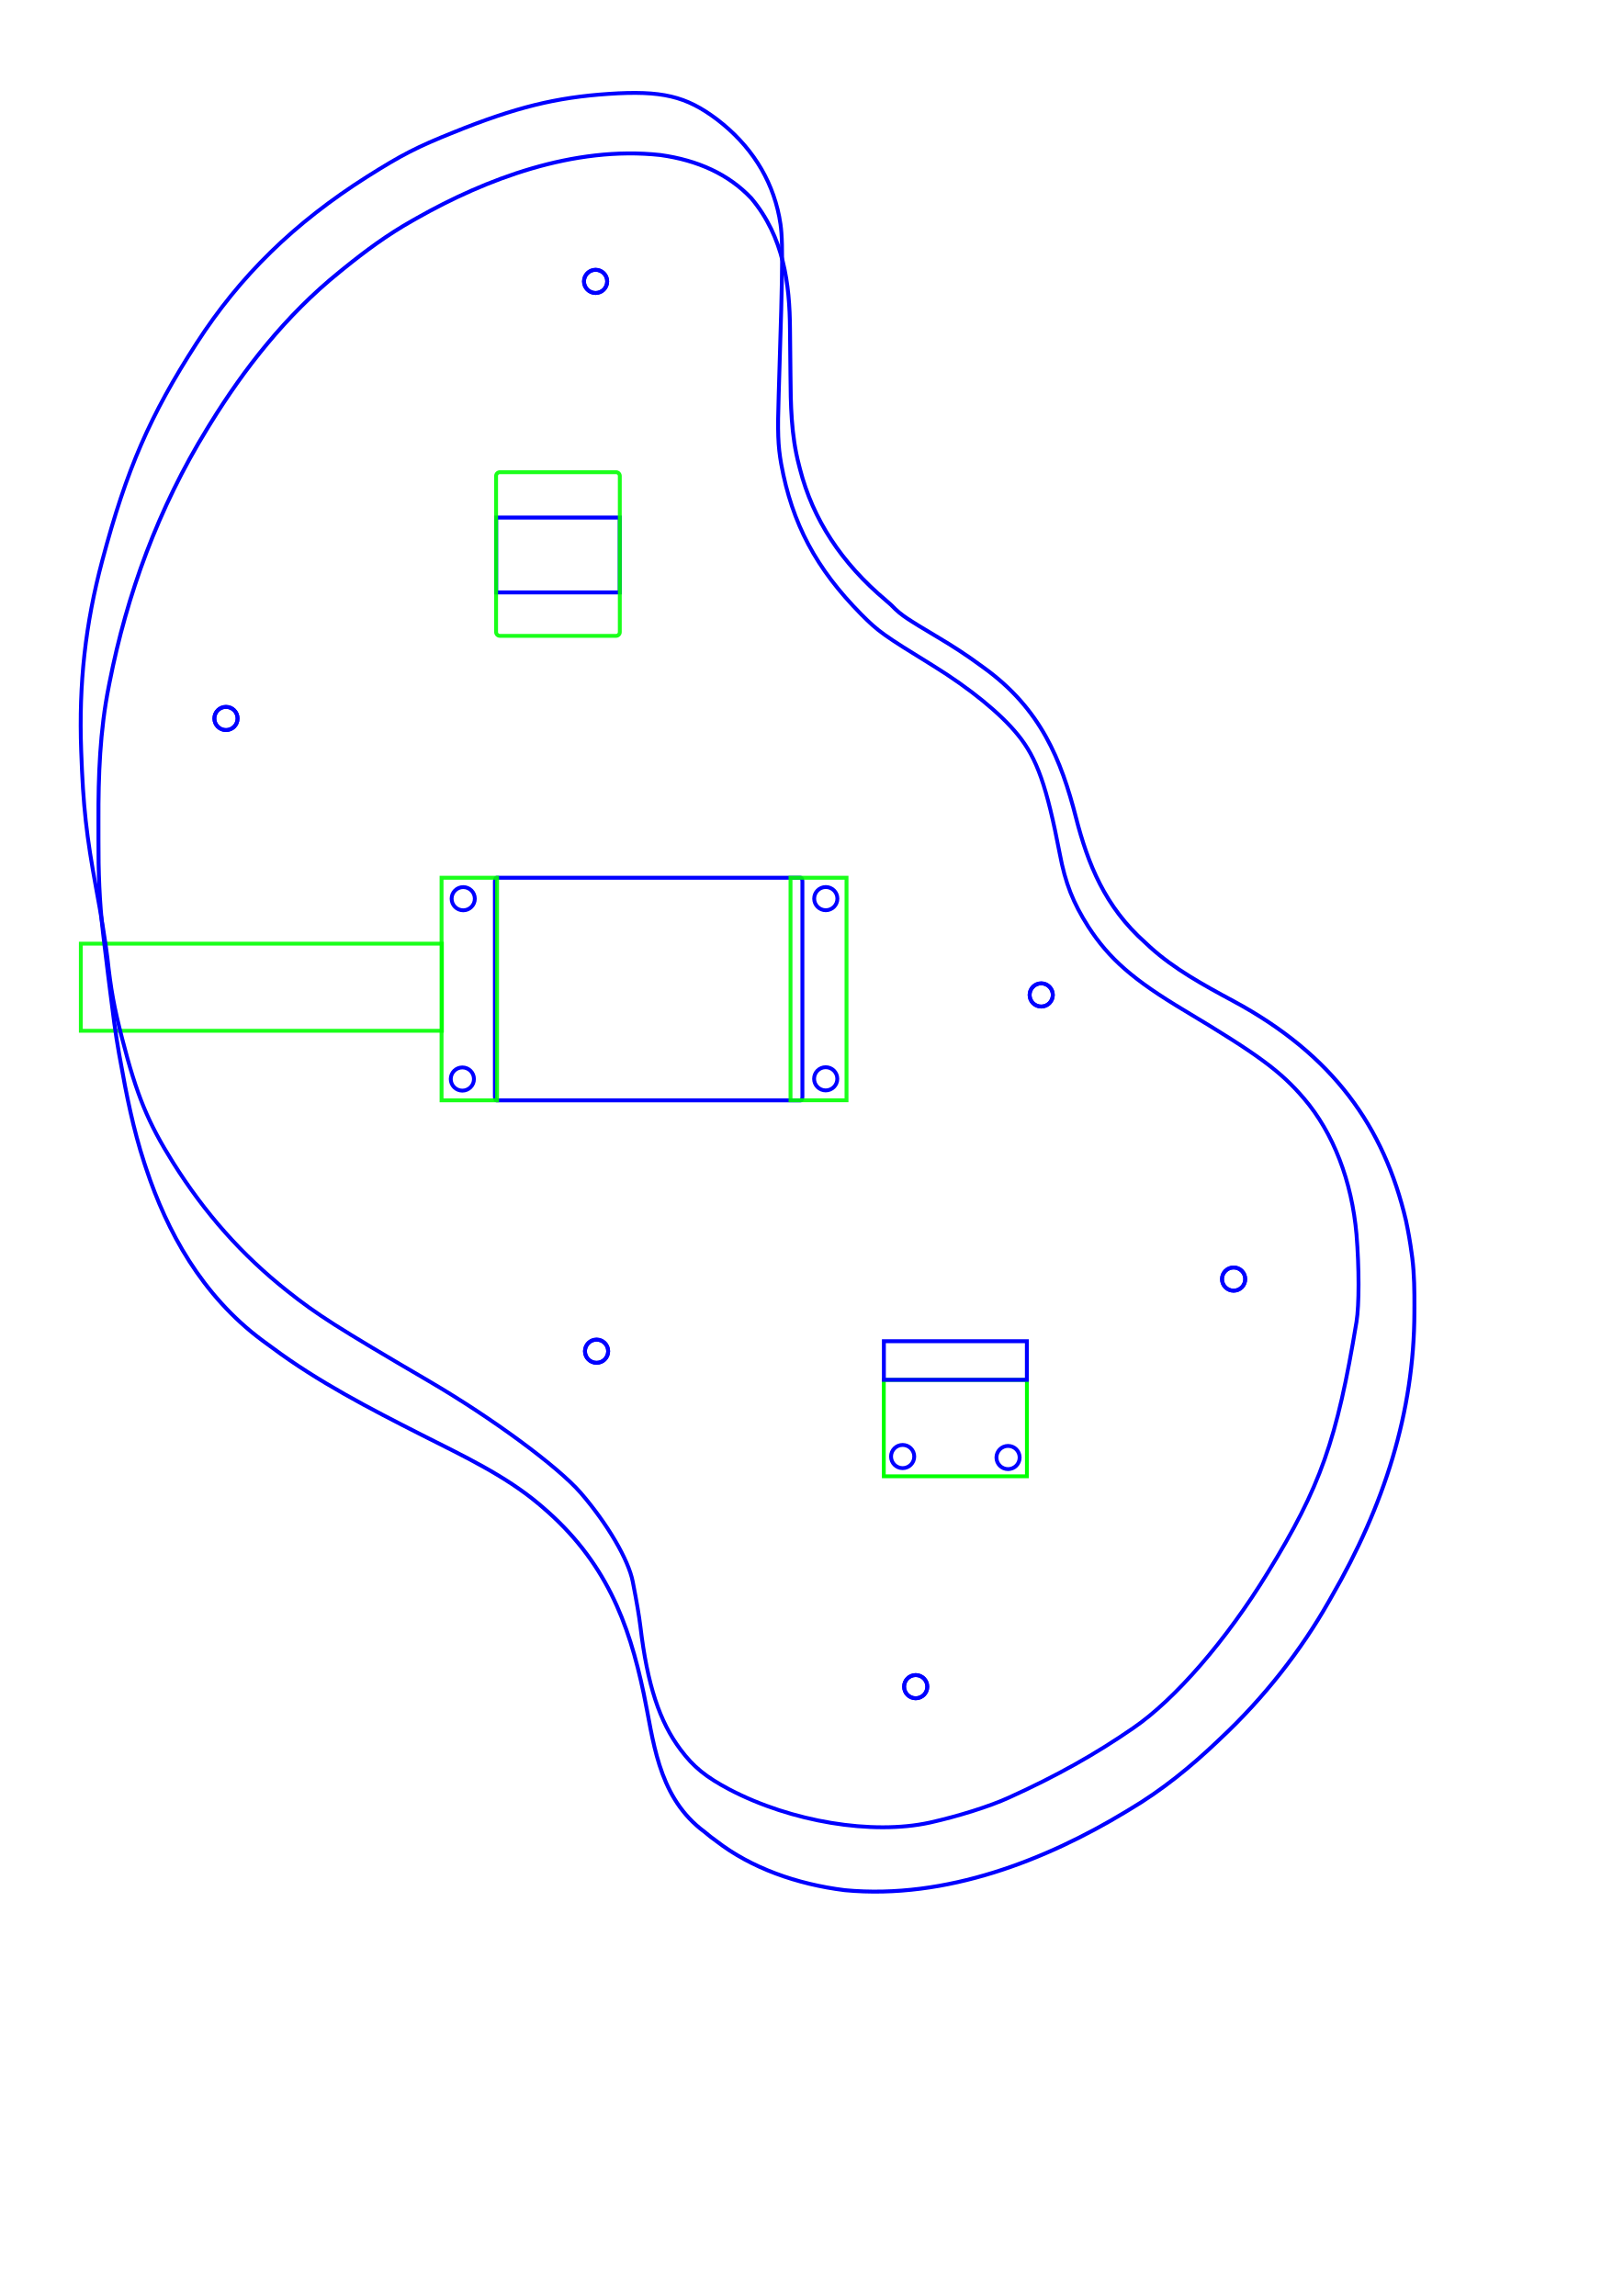
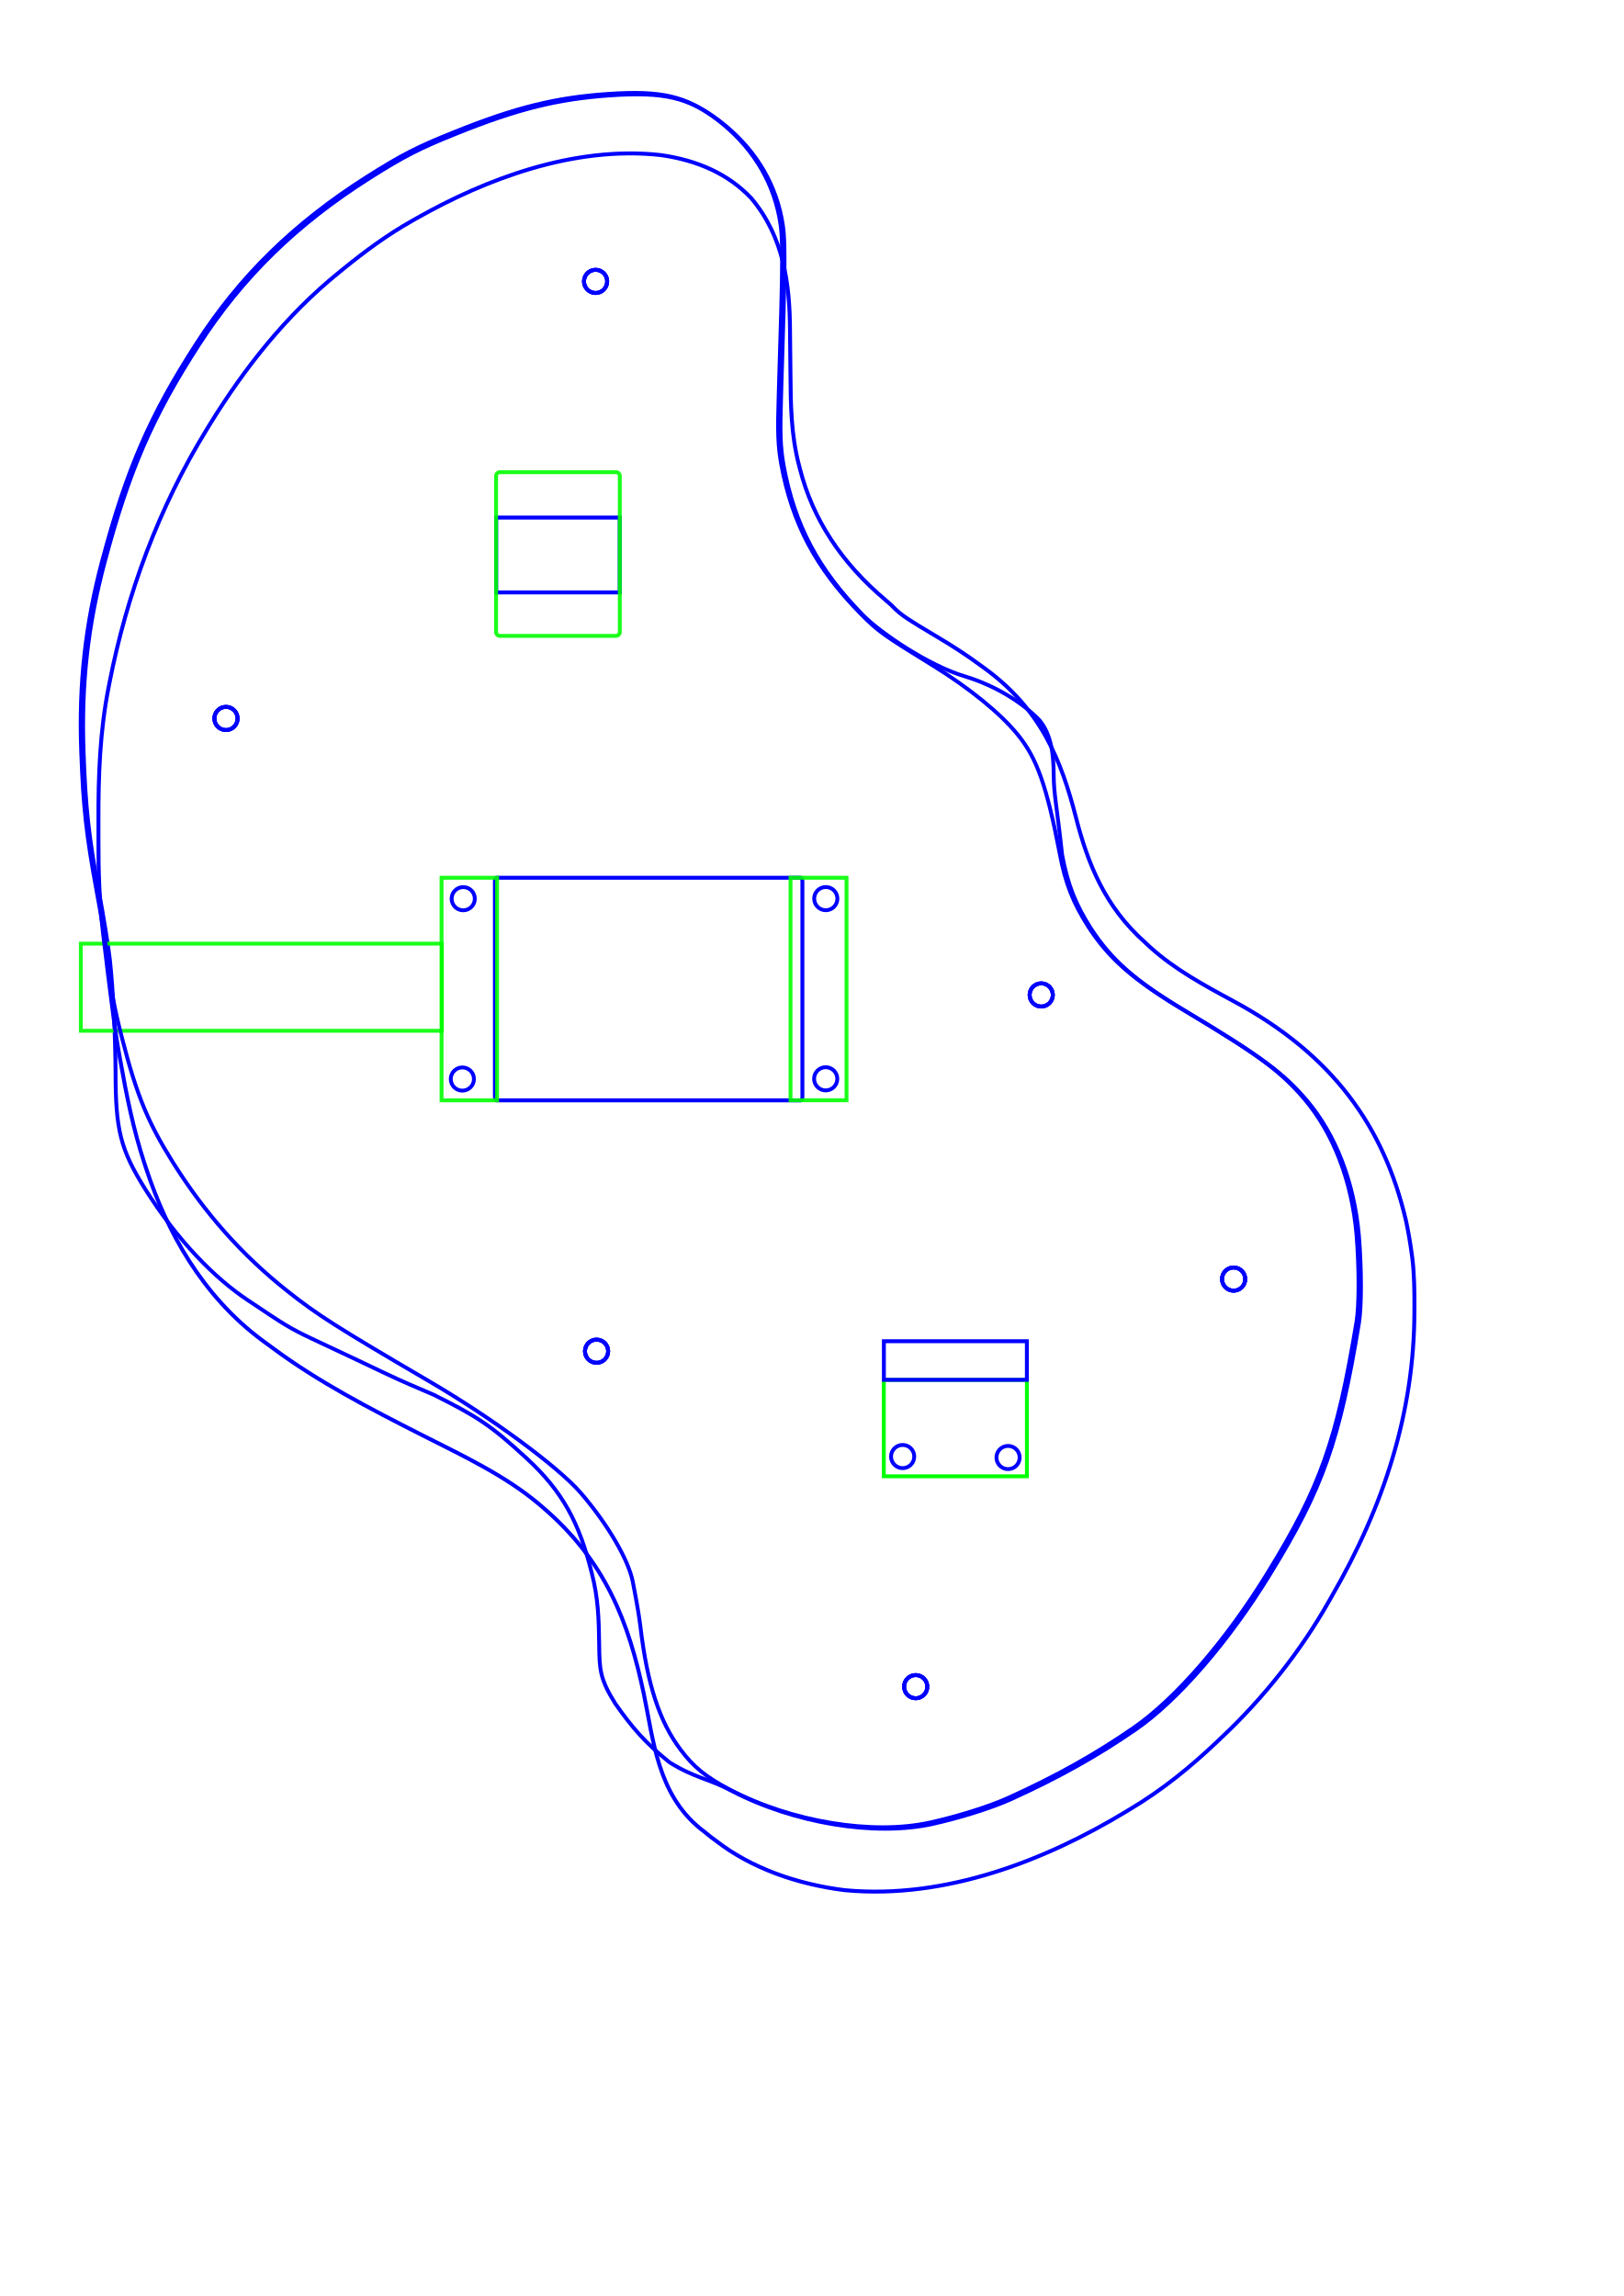
<svg xmlns="http://www.w3.org/2000/svg" width="210mm" height="297mm" viewBox="0 0 210 297" version="1.1" id="svg1" xml:space="preserve">
  <defs id="defs1" />
+   <g id="layer3" style="display:inline">
+     <path d="m 175.756,159.877 c -0.608,-6.938 -3.007,-13.145 -6.782,-17.576 -3.039,-3.554 -5.95,-5.696 -15.419,-11.368 -6.686,-3.992 -9.789,-6.719 -12.476,-10.857 -1.983,-3.116 -2.975,-5.599 -3.711,-9.494 -0.724,-6.65 -1.075,-7.844 -1.088,-10.306 -0.013,-2.558 -0.267,-5.206 -1.836,-7.104 -2.006,-2.095 -5.439,-4.409 -9.668,-5.685 -4.703,-1.4 -10.858,-5.606 -13.065,-7.821 -5.854,-5.915 -8.957,-11.758 -10.365,-19.475 -0.416,-2.361 -0.48,-4.065 -0.32,-9.007 0.576,-18.282 0.576,-20.375 0.064,-22.98 -0.992,-5.015 -3.743,-9.275 -8.03,-12.561 -4.031,-3.043 -7.166,-3.773 -14.044,-3.311 -6.814,0.463 -11.996,1.728 -20.026,4.966 -4.735,1.899 -6.686,2.897 -11.197,5.745 -9.437,5.988 -16.443,12.829 -22.073,21.568 -6.014,9.324 -9.021,16.237 -12.188,28.117 -2.175,8.155 -3.039,15.848 -2.719,24.587 0.256,7.279 0.672,10.906 1.951,17.892 0.608,3.213 1.248,7.206 1.44,8.885 0.448,4.09 0.714,10.046 0.743,14.728 0.005,7.327 0.62,9.867 3.851,15.028 4.127,6.573 8.971,11.522 13.37,14.417 4.628,3.105 5.306,3.555 8.265,4.947 5.86,2.755 6.524,3.072 8.984,4.245 3.208,1.53 3.963,1.781 6.715,2.983 5.582,2.799 7.285,3.877 11.96,8.182 4.692,4.321 6.836,8.382 8.433,14.822 0.852,3.316 0.923,5.954 0.969,9.281 0.044,3.163 0.047,4.406 2.091,7.656 2.15,3.048 3.814,5.033 7.01,7.587 3.261,2.04 5.026,2.089 8.065,3.696 7.998,4.187 18.458,5.915 25.912,4.284 3.615,-0.803 7.806,-2.118 10.237,-3.238 6.174,-2.799 11.197,-5.623 16.059,-8.983 5.438,-3.725 12.092,-11.417 17.403,-20.108 6.814,-11.076 8.957,-17.138 11.484,-32.45 0.352,-2.167 0.352,-6.987 0,-11.295 z" id="path1-3" style="display:inline;fill:none;fill-opacity:1;stroke:#0000ff;stroke-width:0.5;stroke-dasharray:none;stroke-opacity:1" />
+     <g id="g6" style="display:inline">
+       <circle stroke="#0000ff" cx="-77.029" cy="-36.401" r="1.5" id="circle2-3-2-2" style="display:inline;fill:none;stroke-width:0.5;stroke-dasharray:none" transform="scale(-1)" />
+       <circle stroke="#0000ff" cx="-29.227" cy="-92.939" r="1.5" id="circle2-3-2-2-6" style="display:inline;fill:none;stroke-width:0.5;stroke-dasharray:none" transform="scale(-1)" />
+       <circle stroke="#0000ff" cx="-134.665" cy="-128.703" r="1.5" id="circle2-3-2-2-6-5" style="display:inline;fill:none;stroke-width:0.5;stroke-dasharray:none" transform="scale(-1)" />
+       <circle stroke="#0000ff" cx="-159.549" cy="-165.457" r="1.5" id="circle2-3-2-2-6-5-1" style="display:inline;fill:none;stroke-width:0.5;stroke-dasharray:none" transform="scale(-1)" />
+       <circle stroke="#0000ff" cx="-118.431" cy="-218.179" r="1.5" id="circle2-3-2-2-6-5-1-3" style="display:inline;fill:none;stroke-width:0.5;stroke-dasharray:none" transform="scale(-1)" />
+       <circle stroke="#0000ff" cx="-77.156" cy="-174.788" r="1.5" id="circle2-3-2-2-6-5-1-3-6" style="display:inline;fill:none;stroke-width:0.5;stroke-dasharray:none" transform="scale(-1)" />
+     </g>
+   </g>
  <g id="layer1" style="display:inline" transform="translate(1.2)">
    <g id="g1" transform="translate(112.1133,172.9894)" style="stroke-width:0.5;stroke-dasharray:none">
      <rect style="display:inline;fill:none;stroke:#00ff00;stroke-width:0.494;stroke-dasharray:none" id="rect3" width="18.506" height="12.471" x="0.993" y="5.506" ry="0" />
      <circle stroke="#0000ff" cx="3.429" cy="15.422" r="1.5" id="circle1" style="fill:none;stroke-width:0.5;stroke-dasharray:none" />
      <circle stroke="#0000ff" cx="17.062" cy="15.548" r="1.5" id="circle2" style="fill:none;stroke-width:0.5;stroke-dasharray:none" />
      <rect stroke="#0000ff" x="1.003" y="0.504" width="18.494" height="4.994" id="rect2" style="fill:none;stroke-width:0.506;stroke-dasharray:none" />
    </g>
    <g id="g5" transform="rotate(90,26.87847,91.27058)">
      <rect style="display:inline;fill:none;stroke:#0000ff;stroke-width:0.504;stroke-dasharray:none;stroke-opacity:1" id="rect6" width="28.796" height="39.771" x="49.148" y="15.572" rx="0.48" ry="0.192" />
      <rect style="display:inline;fill:none;stroke:#00ff00;stroke-width:0.503;stroke-dasharray:none;stroke-opacity:0.898" id="rect5" width="28.784" height="7.242" x="49.15" y="9.866" rx="0" ry="0" />
      <rect style="display:inline;fill:none;stroke:#00ff00;stroke-width:0.503;stroke-dasharray:none;stroke-opacity:0.898" id="rect5-5" width="28.793" height="7.177" x="49.148" y="55.064" rx="0" ry="0" />
      <rect style="display:inline;fill:none;stroke:#00ff00;stroke-width:0.5;stroke-dasharray:none;stroke-opacity:0.898" id="rect5-5-4" width="11.27" height="46.697" x="57.678" y="62.197" rx="0" ry="0" />
      <circle stroke="#0000ff" cx="59.438" cy="-51.86" r="1.5" id="circle2-3" style="display:inline;fill:none;stroke-width:0.5;stroke-dasharray:none" transform="rotate(90)" />
      <circle stroke="#0000ff" cx="59.55" cy="-75.187" r="1.5" id="circle2-3-1" style="display:inline;fill:none;stroke-width:0.5;stroke-dasharray:none" transform="rotate(90)" />
      <circle stroke="#0000ff" cx="12.546" cy="-51.85" r="1.5" id="circle2-3-2" style="display:inline;fill:none;stroke-width:0.5;stroke-dasharray:none" transform="rotate(90)" />
      <circle stroke="#0000ff" cx="12.558" cy="-75.158" r="1.5" id="circle2-3-1-4" style="display:inline;fill:none;stroke-width:0.5;stroke-dasharray:none" transform="rotate(90)" />
    </g>
    <path d="m 174.243,159.69 c -0.608,-6.938 -3.007,-13.145 -6.782,-17.576 -3.039,-3.554 -5.95,-5.696 -15.419,-11.368 -6.686,-3.992 -9.789,-6.719 -12.476,-10.857 -1.983,-3.116 -2.975,-5.599 -3.711,-9.494 -1.663,-8.666 -2.943,-12.318 -5.406,-15.336 -2.239,-2.775 -6.27,-6.037 -10.909,-8.91 -6.526,-4.017 -7.134,-4.455 -9.341,-6.67 -5.854,-5.915 -8.957,-11.758 -10.365,-19.475 -0.416,-2.361 -0.48,-4.065 -0.32,-9.007 0.576,-18.282 0.576,-20.375 0.064,-22.98 -0.992,-5.015 -3.743,-9.275 -8.03,-12.561 -4.031,-3.043 -7.166,-3.773 -14.044,-3.311 -6.814,0.463 -11.996,1.728 -20.026,4.966 -4.735,1.899 -6.686,2.897 -11.197,5.745 C 36.845,28.844 29.839,35.685 24.209,44.424 18.194,53.747 15.187,60.661 12.02,72.541 9.845,80.696 8.981,88.388 9.301,97.127 c 0.256,7.279 0.672,10.906 1.951,17.892 0.608,3.213 1.248,7.206 1.44,8.885 0.448,4.09 0.832,6.281 1.919,10.492 1.887,7.327 3.327,10.809 6.558,15.969 4.127,6.573 8.893,11.953 14.78,16.627 3.871,3.067 6.334,4.65 18.362,11.685 8.158,4.771 16.603,11.003 19.578,14.411 3.455,3.992 6.206,8.691 6.75,11.514 0.544,2.8 0.8,4.309 0.992,5.842 0.896,7.473 2.463,12.269 5.182,15.872 1.663,2.24 3.295,3.554 6.334,5.161 7.998,4.187 18.458,5.915 25.912,4.284 3.615,-0.803 7.806,-2.118 10.237,-3.238 6.174,-2.799 11.197,-5.623 16.059,-8.983 5.438,-3.725 12.092,-11.417 17.403,-20.108 6.814,-11.076 8.957,-17.138 11.484,-32.45 0.352,-2.167 0.352,-6.987 0,-11.295 z" id="path1" style="display:inline;fill:none;fill-opacity:1;stroke:#0000ff;stroke-width:0.5;stroke-dasharray:none;stroke-opacity:1" />
-     <g id="g6" transform="translate(-1.2)">
-       <circle stroke="#0000ff" cx="-77.029" cy="-36.401" r="1.5" id="circle2-3-2-2" style="display:inline;fill:none;stroke-width:0.5;stroke-dasharray:none" transform="scale(-1)" />
-       <circle stroke="#0000ff" cx="-29.227" cy="-92.939" r="1.5" id="circle2-3-2-2-6" style="display:inline;fill:none;stroke-width:0.5;stroke-dasharray:none" transform="scale(-1)" />
-       <circle stroke="#0000ff" cx="-134.665" cy="-128.703" r="1.5" id="circle2-3-2-2-6-5" style="display:inline;fill:none;stroke-width:0.5;stroke-dasharray:none" transform="scale(-1)" />
-       <circle stroke="#0000ff" cx="-159.549" cy="-165.457" r="1.5" id="circle2-3-2-2-6-5-1" style="display:inline;fill:none;stroke-width:0.5;stroke-dasharray:none" transform="scale(-1)" />
-       <circle stroke="#0000ff" cx="-118.431" cy="-218.179" r="1.5" id="circle2-3-2-2-6-5-1-3" style="display:inline;fill:none;stroke-width:0.5;stroke-dasharray:none" transform="scale(-1)" />
-       <circle stroke="#0000ff" cx="-77.156" cy="-174.788" r="1.5" id="circle2-3-2-2-6-5-1-3-6" style="display:inline;fill:none;stroke-width:0.5;stroke-dasharray:none" transform="scale(-1)" />
+     <g id="g8" transform="translate(-1.2)">
+       <circle stroke="#0000ff" cx="-77.029" cy="-36.401" r="1.5" id="circle3" style="display:inline;fill:none;stroke-width:0.5;stroke-dasharray:none" transform="scale(-1)" />
+       <circle stroke="#0000ff" cx="-29.227" cy="-92.939" r="1.5" id="circle4" style="display:inline;fill:none;stroke-width:0.5;stroke-dasharray:none" transform="scale(-1)" />
+       <circle stroke="#0000ff" cx="-134.665" cy="-128.703" r="1.5" id="circle5" style="display:inline;fill:none;stroke-width:0.5;stroke-dasharray:none" transform="scale(-1)" />
+       <circle stroke="#0000ff" cx="-159.549" cy="-165.457" r="1.5" id="circle6" style="display:inline;fill:none;stroke-width:0.5;stroke-dasharray:none" transform="scale(-1)" />
+       <circle stroke="#0000ff" cx="-118.431" cy="-218.179" r="1.5" id="circle7" style="display:inline;fill:none;stroke-width:0.5;stroke-dasharray:none" transform="scale(-1)" />
+       <circle stroke="#0000ff" cx="-77.156" cy="-174.788" r="1.5" id="circle8" style="display:inline;fill:none;stroke-width:0.5;stroke-dasharray:none" transform="scale(-1)" />
    </g>
  </g>
  <g id="layer2" style="display:inline">
    <g id="g4" transform="translate(76.54116,57.51413)" style="display:inline;stroke-width:0.5;stroke-dasharray:none">
      <rect x="-12.373" y="9.435" width="15.987" height="9.684" fill="#ff0000" id="rect2-9" style="fill:none;stroke:#0000ff;stroke-width:0.513;stroke-dasharray:none;stroke-opacity:1" />
      <rect x="-12.38" y="3.566" width="16" height="21.171" rx="0.488" ry="0.488" id="rect1" style="display:inline;fill:none;stroke:#00ff00;stroke-width:0.5;stroke-dasharray:none;stroke-opacity:0.898" />
    </g>
    <path d="m 182.93,169.164 -5.6e-4,0.587 c -0.033,12.922 -3.92,25.053 -10.723,36.802 -0.119,0.21 -0.238,0.419 -0.36,0.635 -3.566,6.282 -8.326,12.381 -13.964,17.665 -0.139,0.133 -0.278,0.265 -0.422,0.402 -3.412,3.247 -7.166,6.327 -11.464,8.867 -0.161,0.097 -0.322,0.195 -0.488,0.295 -10.107,6.107 -23.116,11.333 -36.25,10.089 -6.206,-0.771 -12.127,-2.885 -16.596,-6.344 l -0.8,-0.594 -0.724,-0.594 c -0.184,-0.142 -0.368,-0.284 -0.557,-0.43 -5.573,-4.52 -6.084,-11.577 -7.323,-17.46 -1.943,-9.197 -4.91,-17.169 -13.149,-24.178 -0.152,-0.129 -0.304,-0.259 -0.461,-0.392 -4.357,-3.654 -9.723,-6.179 -15.056,-8.876 -6.787,-3.44 -13.526,-6.936 -19.388,-11.314 -0.411,-0.306 -0.828,-0.607 -1.245,-0.908 -7.893,-5.861 -12.374,-14.16 -15.051,-22.242 -0.077,-0.23 -0.153,-0.46 -0.232,-0.698 -1.438,-4.398 -2.325,-8.835 -3.12,-13.325 l -0.151,-0.82 c -0.469,-2.61 -0.795,-5.23 -1.122,-7.853 -0.097,-0.778 -0.196,-1.557 -0.295,-2.335 -0.164,-1.301 -0.322,-2.602 -0.474,-3.903 -0.06,-0.509 -0.121,-1.018 -0.182,-1.527 -0.484,-4.035 -0.615,-8.053 -0.598,-12.102 0.003,-0.822 0.002,-1.644 -0.002,-2.466 -0.021,-5.806 0.191,-11.628 1.339,-17.374 0.032,-0.162 0.063,-0.325 0.096,-0.492 2.235,-11.353 6.278,-22.516 12.666,-32.886 l 0.395,-0.643 c 4.344,-7.021 9.693,-13.922 16.672,-19.559 0.182,-0.148 0.364,-0.296 0.552,-0.449 2.794,-2.262 5.627,-4.367 8.896,-6.206 0.188,-0.107 0.376,-0.214 0.57,-0.324 8.839,-5.004 20.24,-9.383 31.487,-8.159 4.851,0.679 8.829,2.479 11.773,5.602 4.194,5.002 4.955,11.09 4.994,16.92 0.004,0.505 0.01,1.009 0.016,1.514 0.019,1.433 0.035,2.866 0.045,4.299 0.03,3.961 0.077,7.86 1.097,11.759 0.068,0.267 0.068,0.267 0.138,0.54 1.672,6.495 5.34,12.13 11.126,16.987 0.623,0.536 0.623,0.536 1.218,1.135 0.653,0.616 1.329,1.084 2.129,1.584 0.295,0.185 0.589,0.369 0.893,0.56 0.812,0.496 1.629,0.986 2.45,1.473 1.925,1.141 3.758,2.329 5.514,3.627 0.154,0.111 0.308,0.222 0.467,0.337 7.359,5.33 9.974,11.888 11.897,19.376 1.533,5.95 3.728,11.532 8.97,16.175 0.205,0.191 0.411,0.383 0.623,0.58 3.095,2.809 6.846,4.865 10.729,6.956 13.016,7.008 19.522,16.365 22.35,28.39 0.301,1.409 0.55,2.82 0.738,4.241 l 0.086,0.625 c 0.265,2.143 0.279,4.28 0.276,6.43 z" fill="#1c1c1c" id="path2" style="display:inline;fill:none;stroke:#0000ff;stroke-width:0.509;stroke-dasharray:none;stroke-opacity:1" />
    <g id="g6-7" transform="translate(2.3605347e-5,-1.4212036e-4)">
      <circle stroke="#0000ff" cx="-77.029" cy="-36.401" r="1.5" id="circle2-3-2-2-4" style="display:inline;fill:none;stroke-width:0.5;stroke-dasharray:none" transform="scale(-1)" />
      <circle stroke="#0000ff" cx="-29.227" cy="-92.939" r="1.5" id="circle2-3-2-2-6-9" style="display:inline;fill:none;stroke-width:0.5;stroke-dasharray:none" transform="scale(-1)" />
      <circle stroke="#0000ff" cx="-134.665" cy="-128.703" r="1.5" id="circle2-3-2-2-6-5-6" style="display:inline;fill:none;stroke-width:0.5;stroke-dasharray:none" transform="scale(-1)" />
      <circle stroke="#0000ff" cx="-159.549" cy="-165.457" r="1.5" id="circle2-3-2-2-6-5-1-9" style="display:inline;fill:none;stroke-width:0.5;stroke-dasharray:none" transform="scale(-1)" />
      <circle stroke="#0000ff" cx="-118.431" cy="-218.179" r="1.5" id="circle2-3-2-2-6-5-1-3-8" style="display:inline;fill:none;stroke-width:0.5;stroke-dasharray:none" transform="scale(-1)" />
      <circle stroke="#0000ff" cx="-77.156" cy="-174.788" r="1.5" id="circle2-3-2-2-6-5-1-3-6-0" style="display:inline;fill:none;stroke-width:0.5;stroke-dasharray:none" transform="scale(-1)" />
    </g>
  </g>
</svg>
